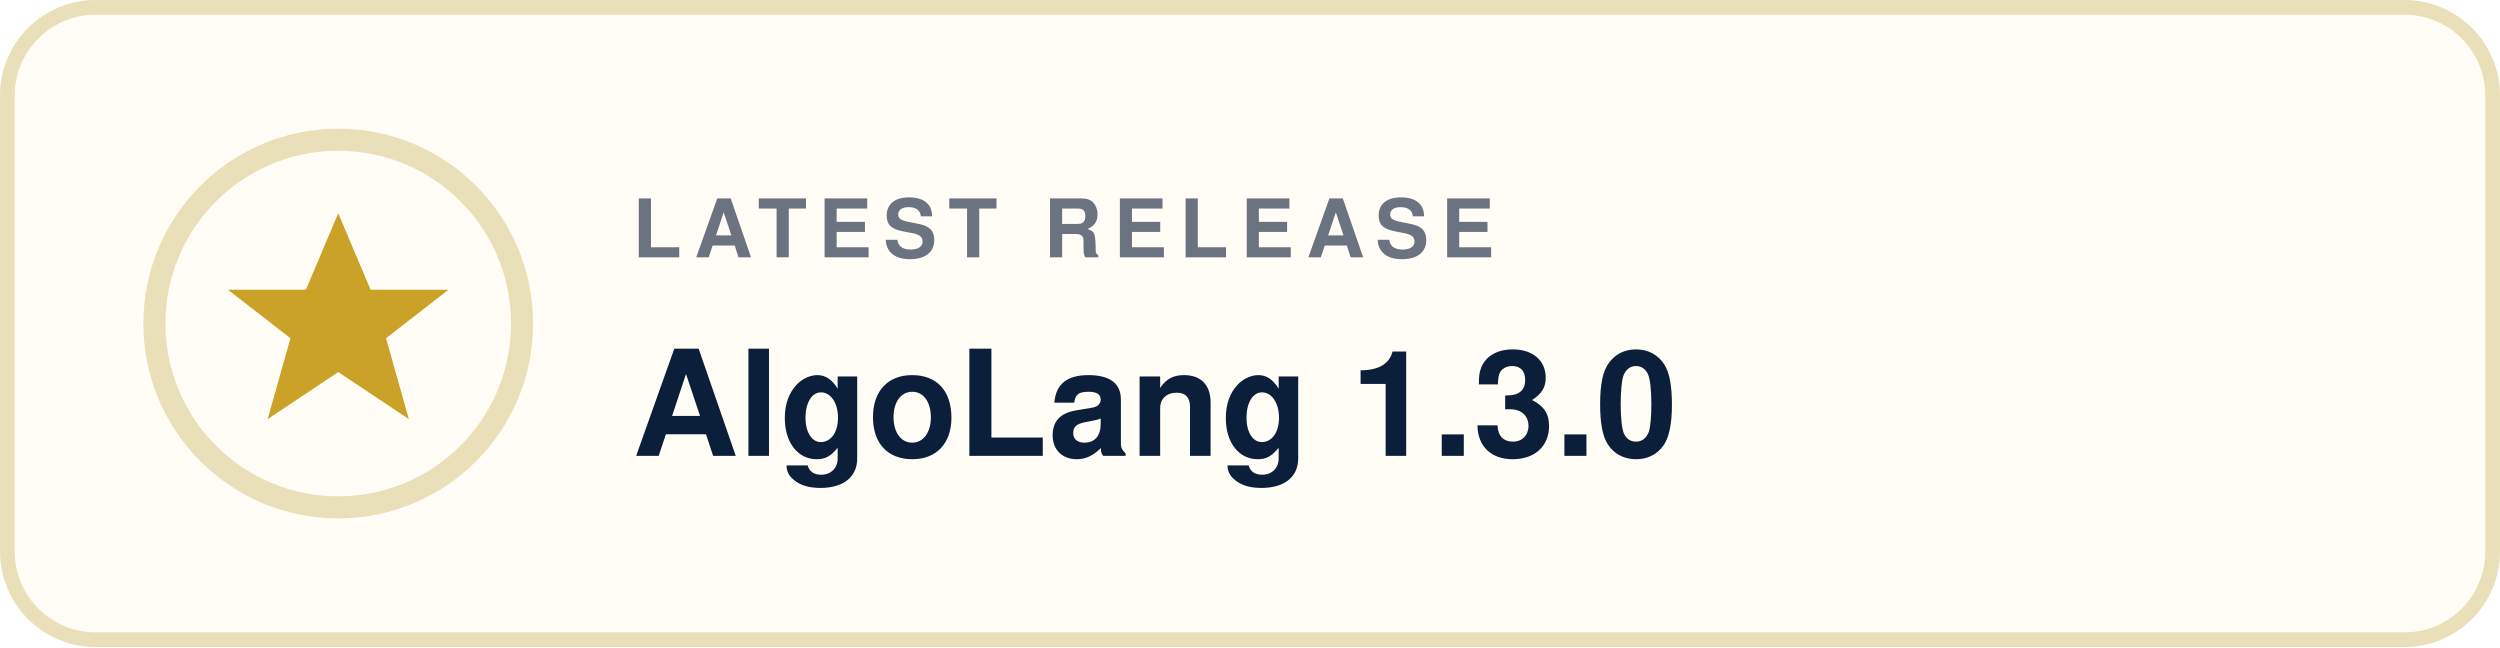
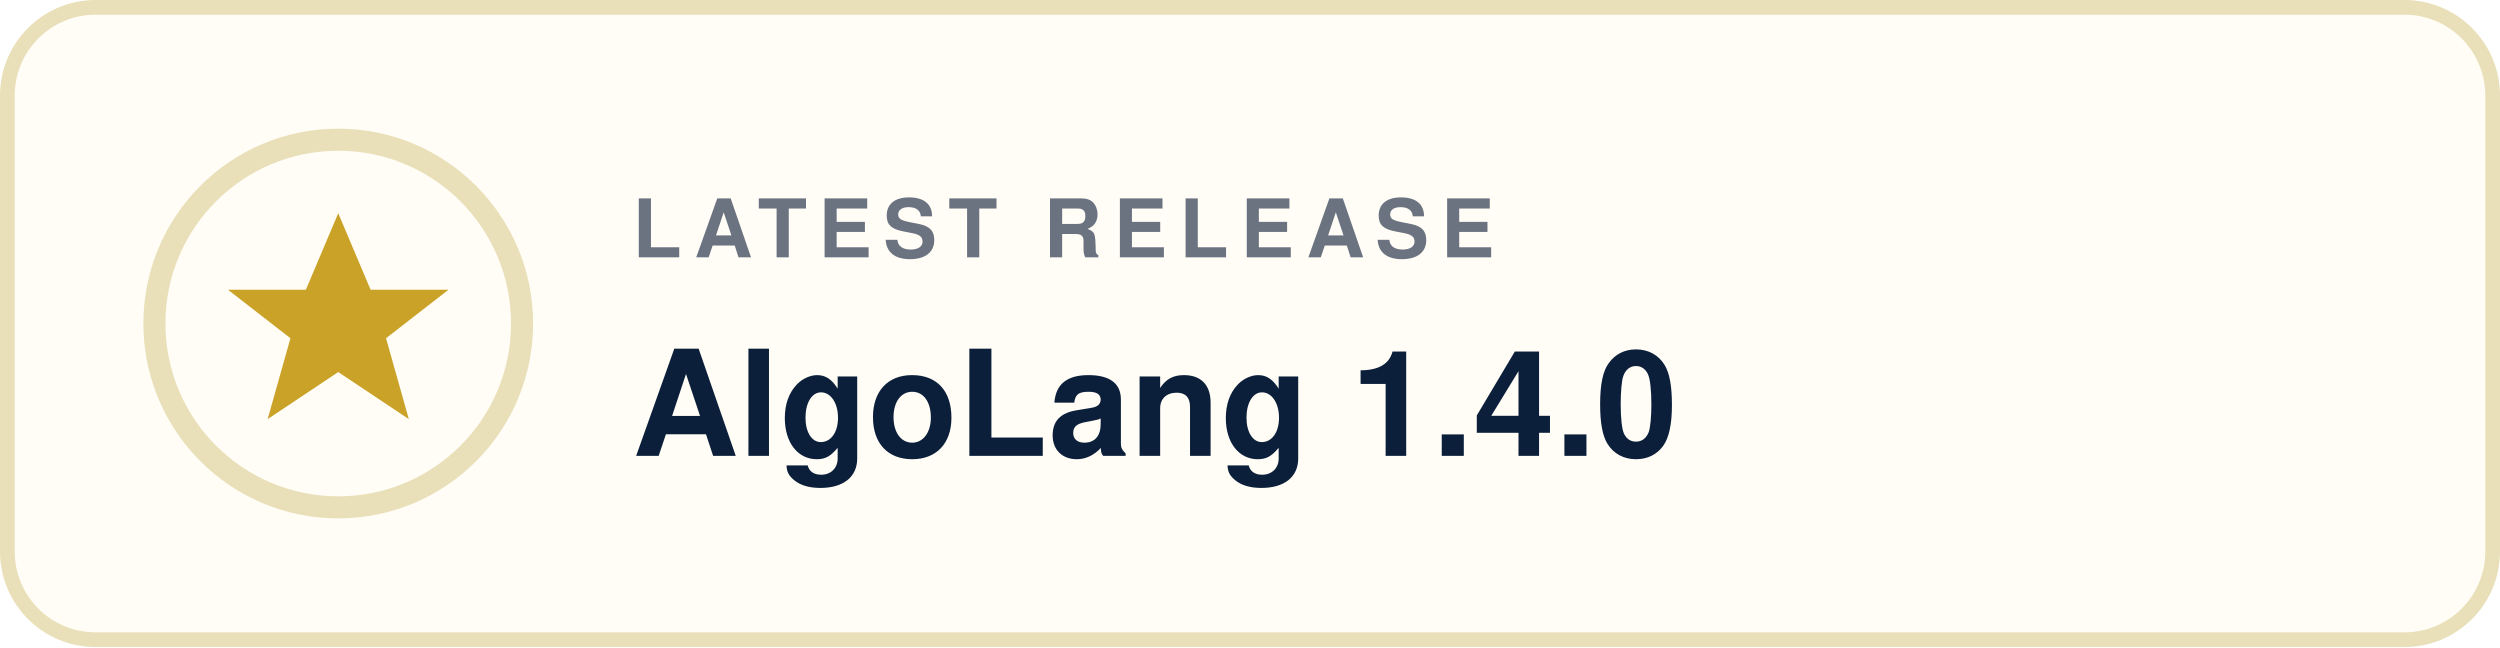
- <svg xmlns="http://www.w3.org/2000/svg" width="340" height="88" viewBox="0 0 340 88" role="img" aria-label="Latest release: AlgoLang 1.3.0">
+ <svg xmlns="http://www.w3.org/2000/svg" width="340" height="88" viewBox="0 0 340 88" role="img" aria-label="Latest release: AlgoLang 1.4.0">
  <rect x="1" y="1" width="338" height="86" rx="12" fill="#FFFDF6" stroke="#E9DFB8" stroke-width="2" />
  <circle cx="46" cy="44" r="25" fill="none" stroke="#E9DFB8" stroke-width="3" />
  <g transform="translate(46,44)">
    <path d="M0,-15 L4.4,-4.6 L15,-4.6 L6.5,2 L9.6,13 L0,6.6 L-9.6,13 L-6.5,2 L-15,-4.6 L-4.4,-4.6 Z" fill="#C9A227" />
  </g>
  <text x="86" y="35" font-family="'Segoe UI',Helvetica,Arial,sans-serif" font-size="11" font-weight="700" fill="#6B7280" letter-spacing="1.6">LATEST RELEASE</text>
-   <text x="86" y="62" font-family="'Segoe UI',Helvetica,Arial,sans-serif" font-size="20" font-weight="700" fill="#0B1F3A">AlgoLang 1.3.0</text>
+   <text x="86" y="62" font-family="'Segoe UI',Helvetica,Arial,sans-serif" font-size="20" font-weight="700" fill="#0B1F3A">AlgoLang 1.4.0</text>
</svg>
